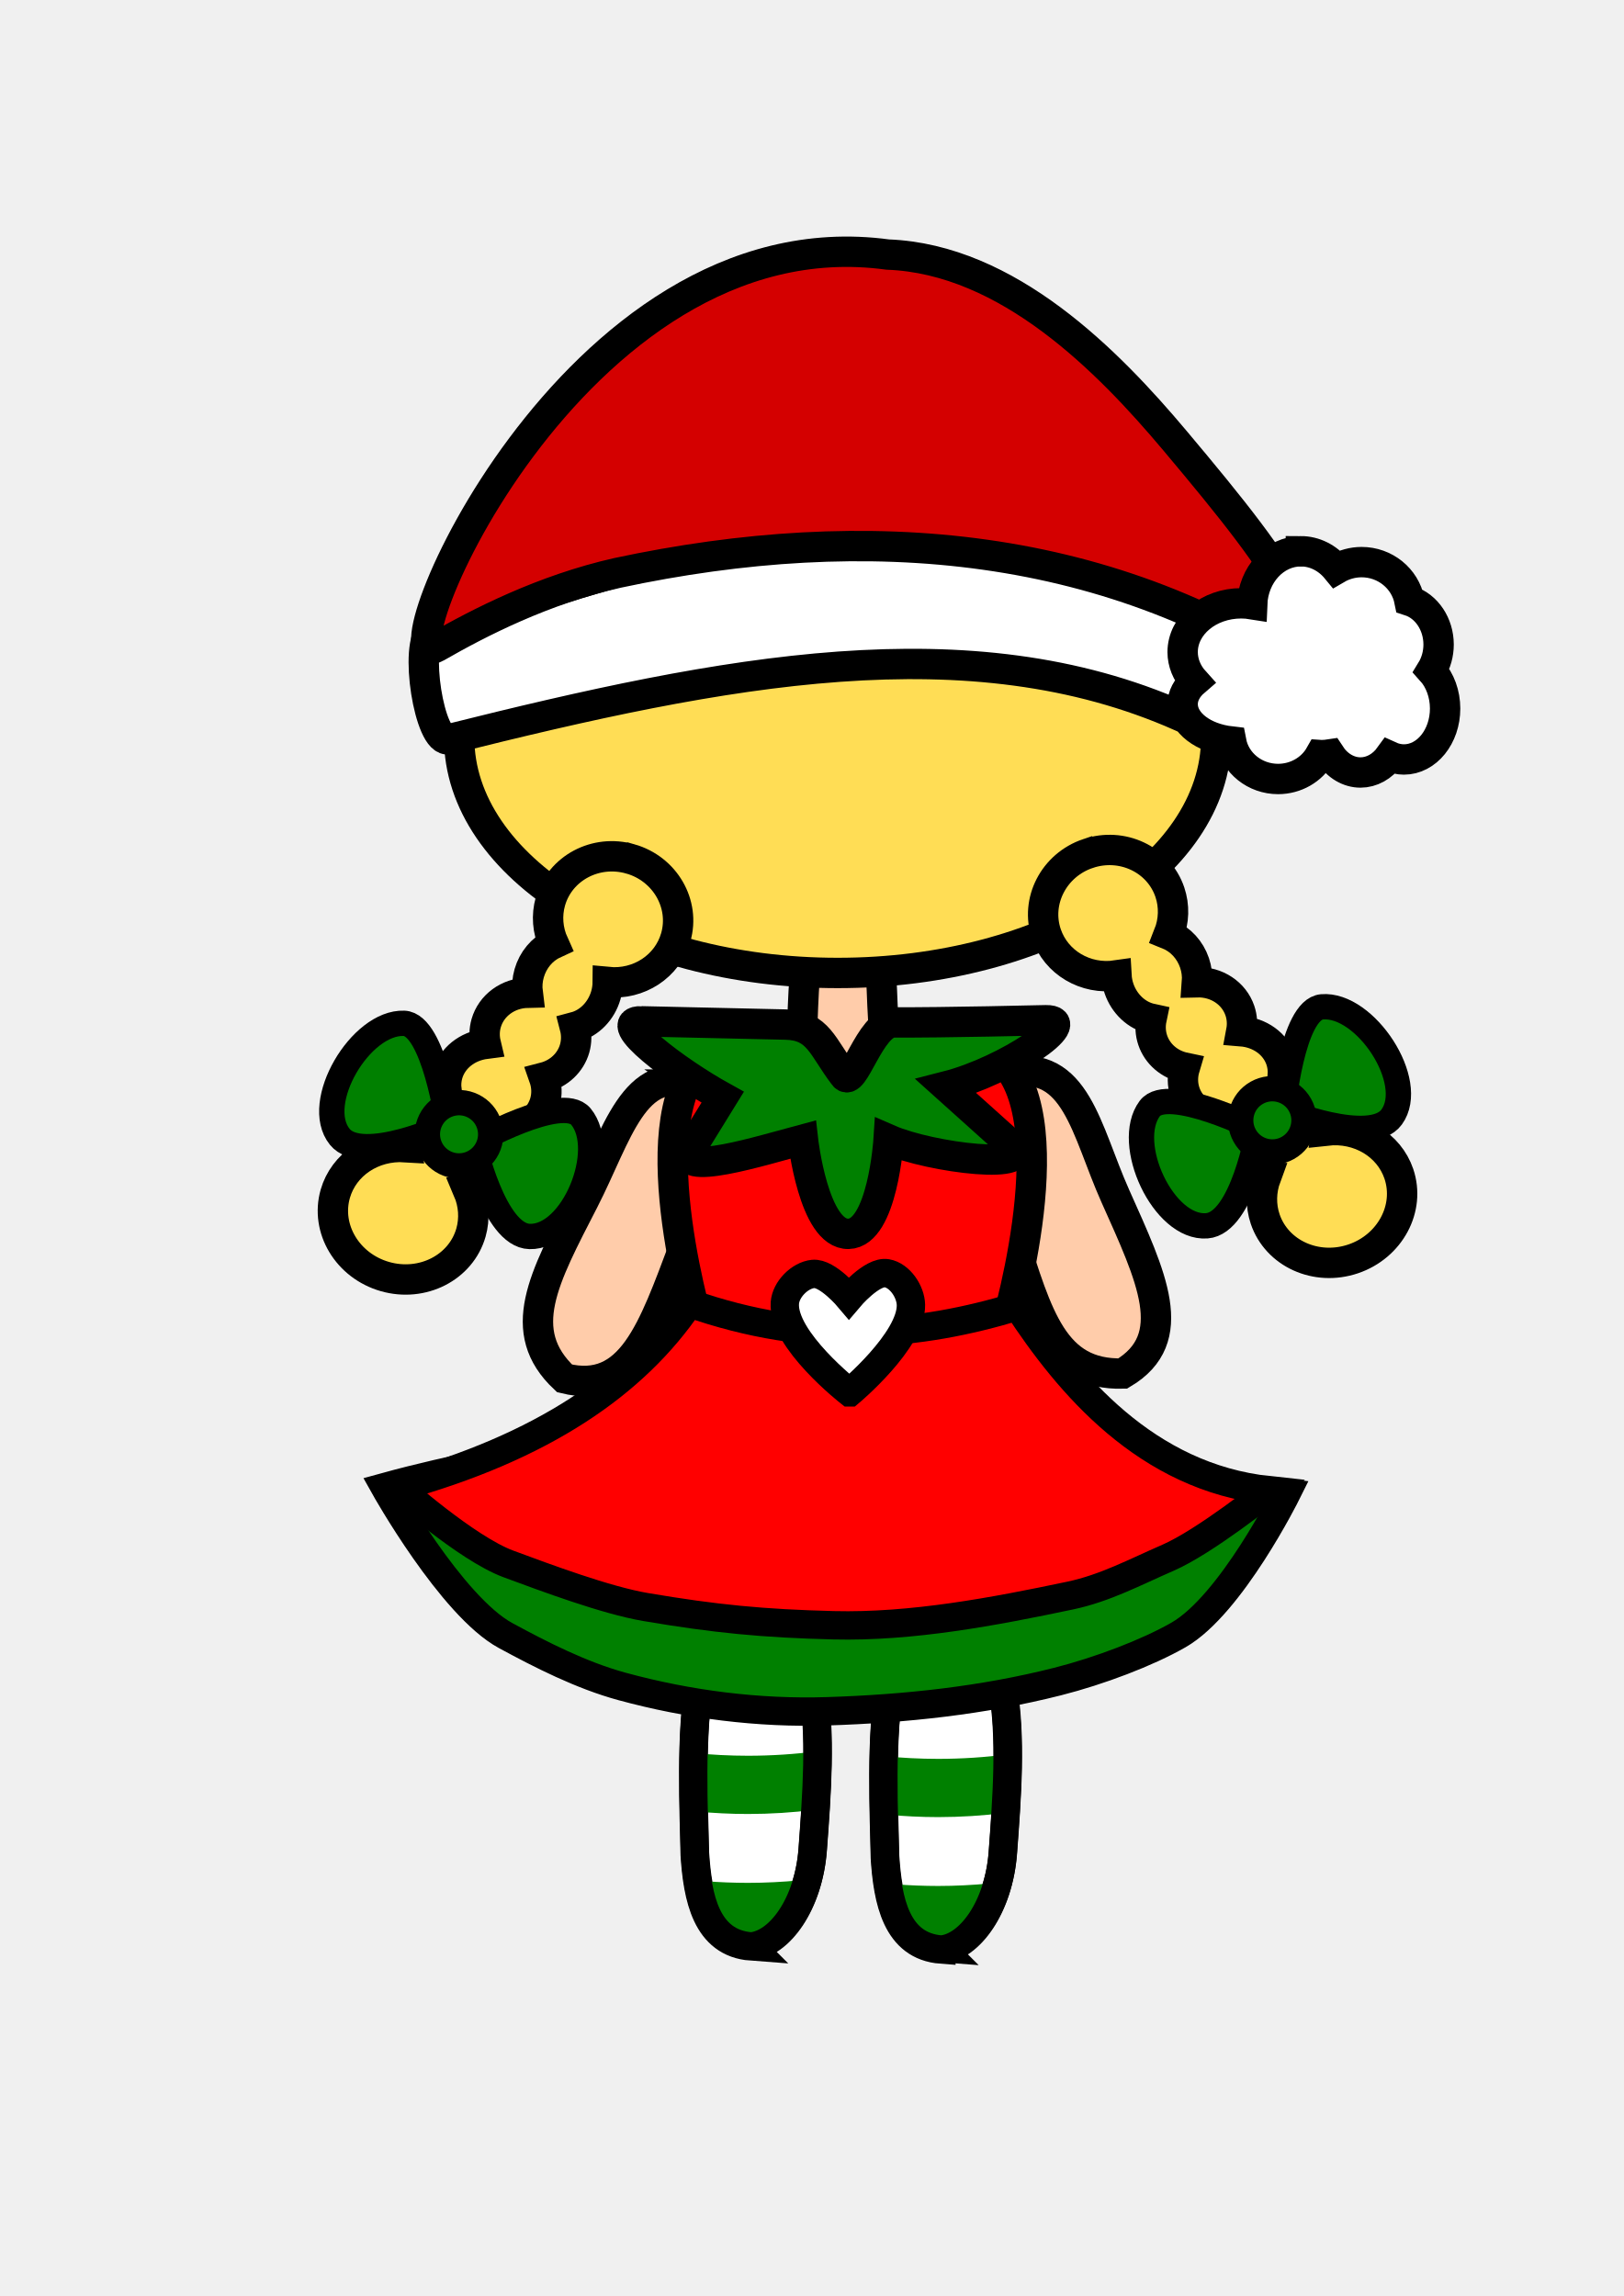
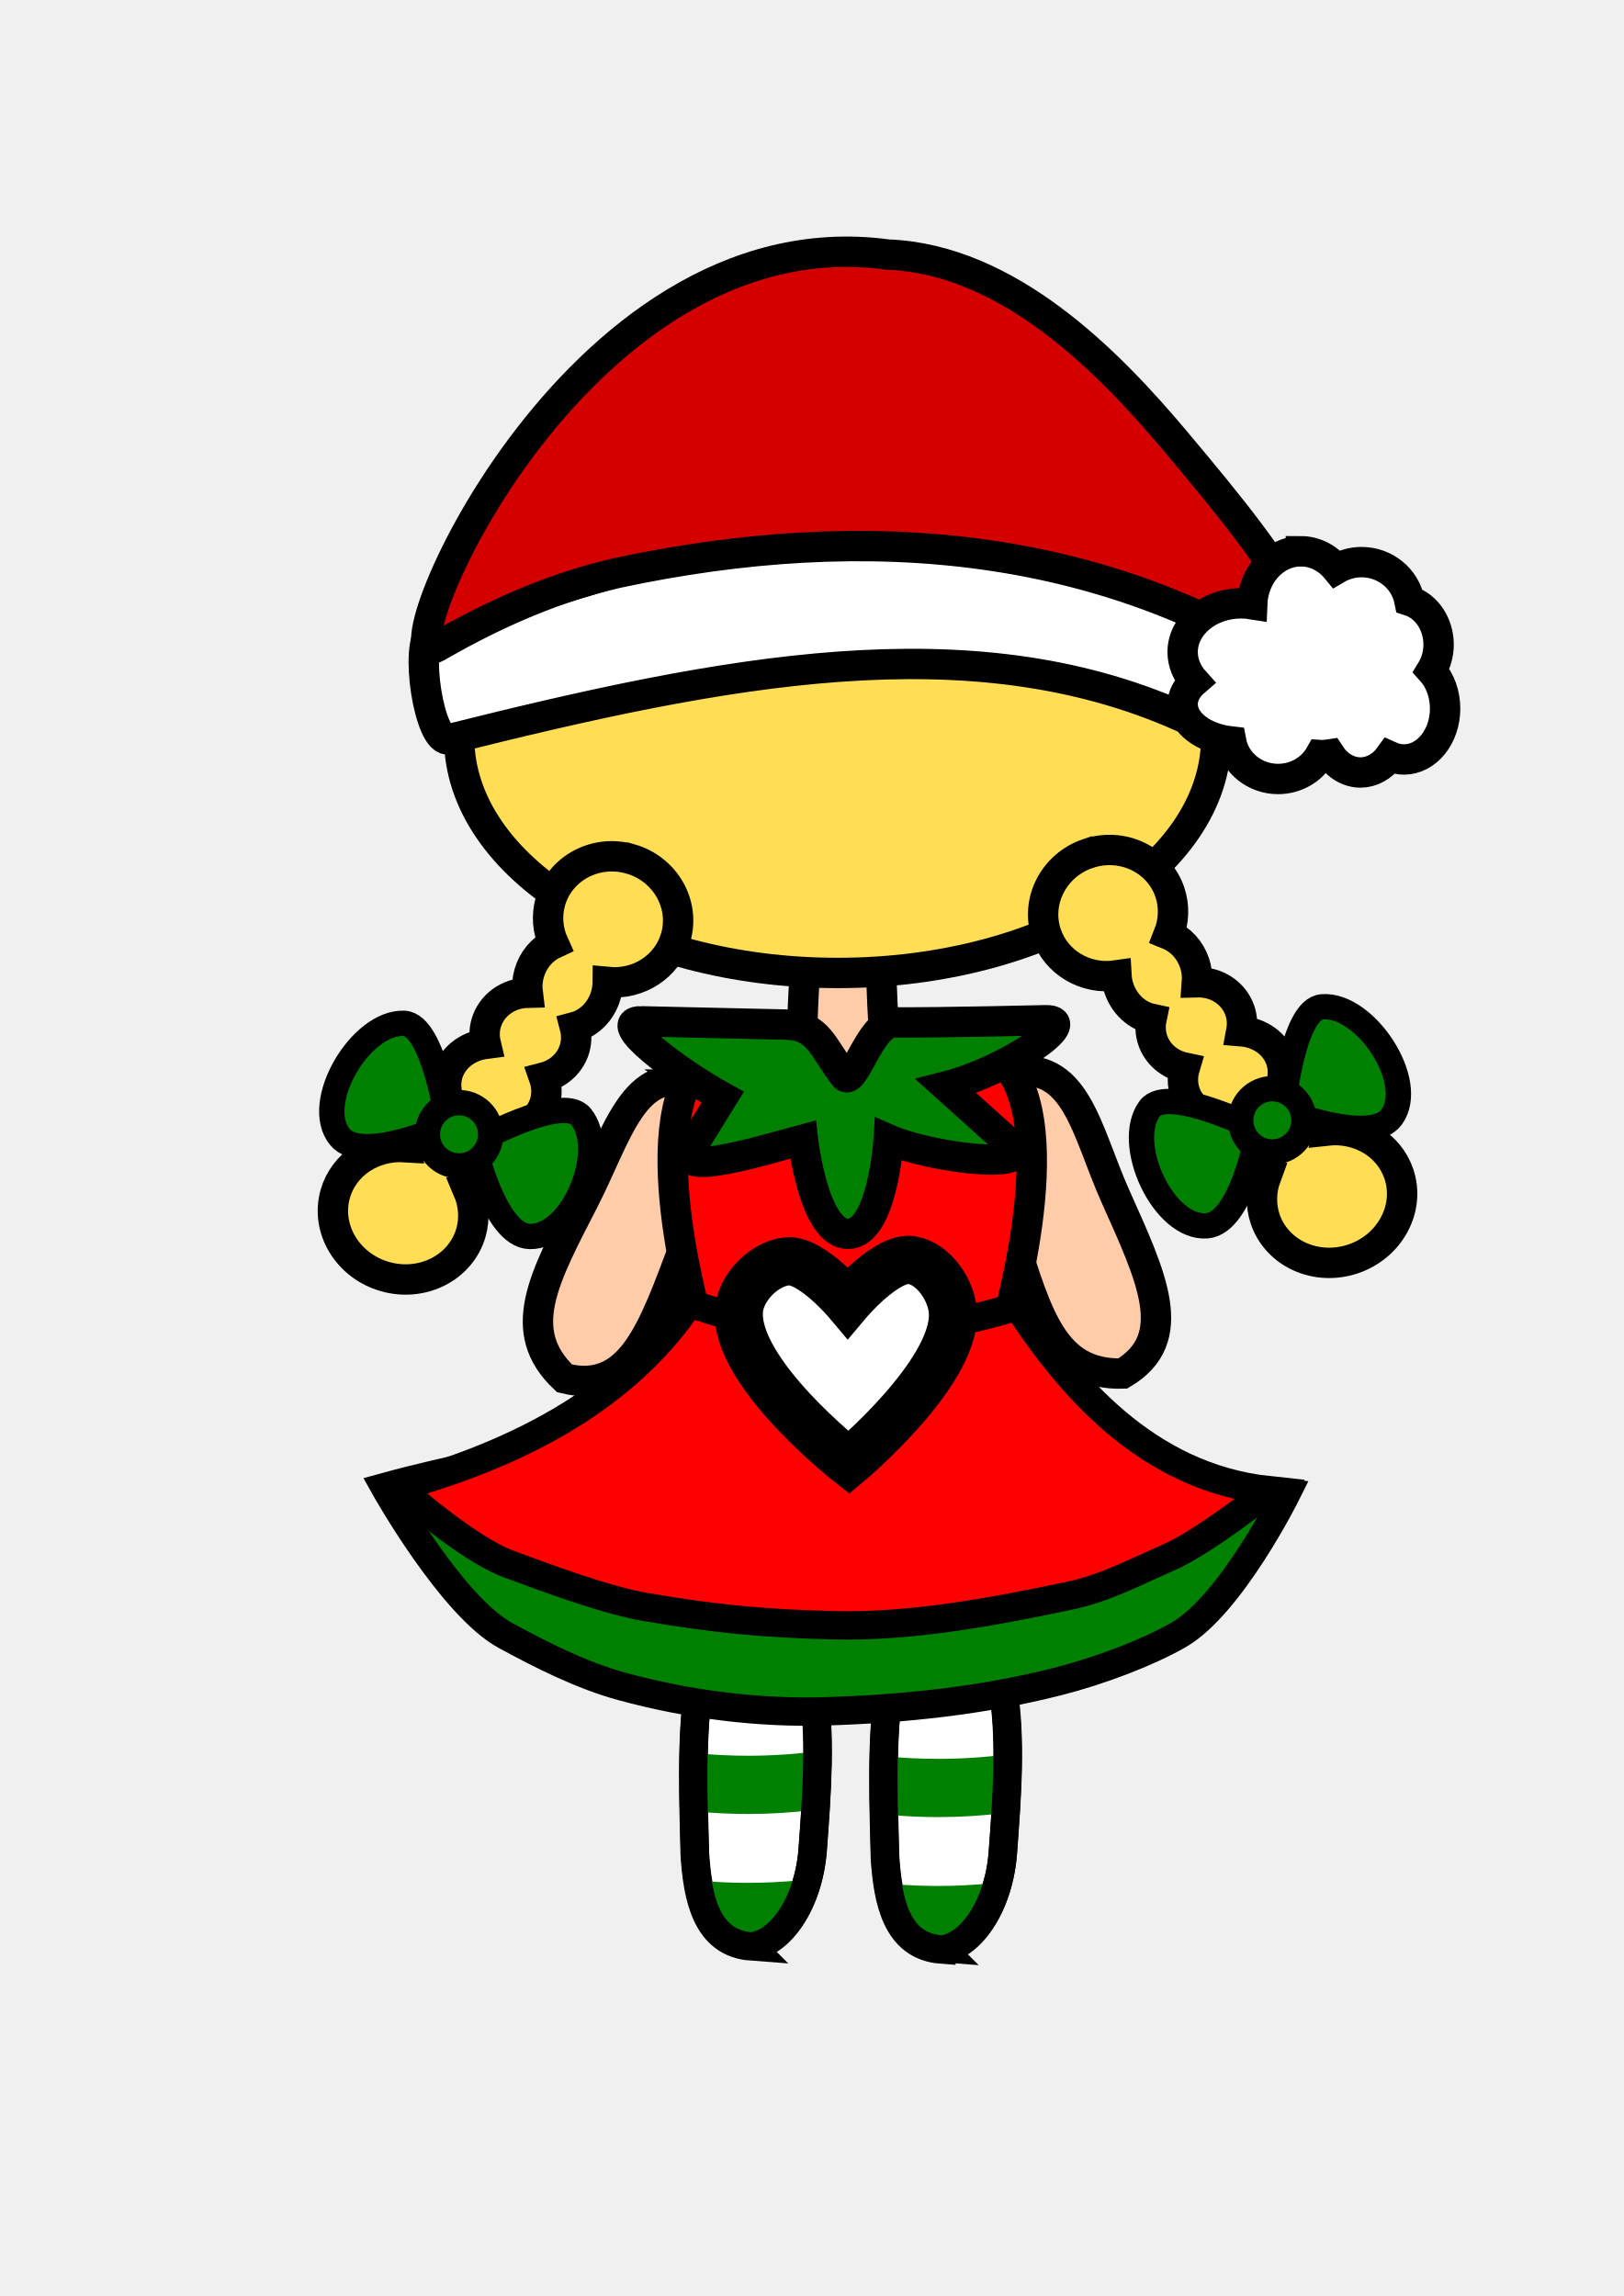
<svg xmlns="http://www.w3.org/2000/svg" width="210mm" height="297mm" viewBox="0 0 744.094 1052.362" id="svg4319" version="1.1">
  <defs id="defs4321">
    </defs>
  <g id="layer1">
    <path style="fill:#ffccaa;fill-rule:evenodd;stroke:#000000;stroke-width:13.917;stroke-linecap:butt;stroke-linejoin:miter;stroke-miterlimit:4;stroke-dasharray:none;stroke-opacity:1" d="m 318.685,497.117 c 26.215,17.096 6.448,43.51 -5.156,74.355 -14.292,37.99 -24.302,67.876 -54.821,60.294 -23.07,-21.67 -9.514,-45.886 8.811,-81.583 15.272,-29.752 22.995,-63.41 51.167,-53.066 z" id="path4972" />
    <path id="path5955" d="m 462.472,491.64 c 30.661,-6.276 35.178,26.404 48.615,56.496 16.55,37.062 30.446,65.351 3.414,81.419 -31.64,0.813 -39.029,-25.938 -51.099,-64.205 -10.06,-31.894 -28.235,-61.257 -0.93,-73.71 z" style="fill:#ffccaa;fill-rule:evenodd;stroke:#000000;stroke-width:13.917;stroke-linecap:butt;stroke-linejoin:miter;stroke-miterlimit:4;stroke-dasharray:none;stroke-opacity:1" />
    <a id="a4237" transform="translate(745.7143,421.4286)">
      <g id="g4239" transform="translate(-97.14285,-368.5714)">
        <path style="fill:#ffccaa;fill-rule:evenodd;stroke:#000000;stroke-width:13.917;stroke-linecap:butt;stroke-linejoin:miter;stroke-miterlimit:4;stroke-dasharray:none;stroke-opacity:1" d="m -261.414,355.845 c 7.497,4.381 15.886,12.763 16.967,45 1.34,39.933 6.904,48.04 -15.665,48.232 -21.089,0.179 -22.155,-7.597 -20.141,-47.672 1.679,-33.4 11.399,-38.829 18.838,-45.56 z" id="path4241" />
        <ellipse style="opacity:1;fill:#ffdd55;fill-opacity:1;fill-rule:nonzero;stroke:#000000;stroke-width:13.917;stroke-linecap:round;stroke-miterlimit:4;stroke-dasharray:none;stroke-opacity:1" id="ellipse4243" cx="-264.684" cy="285.235" rx="173.467" ry="107.858" />
      </g>
    </a>
    <g id="g10325" transform="matrix(2.772475,0.2466342,-0.2466342,2.772475,-80.38723,-826.0868)">
      <path id="path4910" d="m 170.974,424.747 a 10.733,10.354 10.875 0 0 -12.493,8.143 10.733,10.354 10.875 0 0 1.154,6.894 6.566,7.324 10.875 0 0 -3.587,5.194 6.566,7.324 10.875 0 0 0.037,3.213 7.576,7.071 10.875 0 0 -6.361,5.602 7.576,7.071 10.875 0 0 0.234,3.386 8.334,7.324 10.875 0 0 -5.812,5.572 8.334,7.324 10.875 0 0 0.029,2.553 9.091,8.334 10.875 0 0 -6.102,6.308 9.091,8.334 10.875 0 0 0.199,3.686 11.617,10.859 10.875 0 0 -10.804,8.678 11.617,10.859 10.875 0 0 9.36,12.856 11.617,10.859 10.875 0 0 13.457,-8.473 11.617,10.859 10.875 0 0 -1.083,-6.871 9.091,8.334 10.875 0 0 6.728,-6.446 9.091,8.334 10.875 0 0 -0.254,-3.852 8.334,7.324 10.875 0 0 4.838,-5.296 8.334,7.324 10.875 0 0 -0.511,-4.04 7.576,7.071 10.875 0 0 4.602,-5.204 7.576,7.071 10.875 0 0 -0.283,-3.515 6.566,7.324 10.875 0 0 4.622,-5.681 6.566,7.324 10.875 0 0 0.119,-2.181 10.733,10.354 10.875 0 0 10.501,-8.335 10.733,10.354 10.875 0 0 -8.588,-12.193 z" style="opacity:1;fill:#ffdd55;fill-opacity:1;fill-rule:nonzero;stroke:#000000;stroke-width:5;stroke-linecap:round;stroke-miterlimit:4;stroke-dasharray:none;stroke-opacity:1" />
      <g transform="matrix(0.7770674,0.3022177,-0.3022177,0.7770674,145.5383,43.04207)" id="g4901">
        <path style="fill:#008000;fill-rule:evenodd;stroke:#000000;stroke-width:5;stroke-linecap:butt;stroke-linejoin:miter;stroke-miterlimit:4;stroke-dasharray:none;stroke-opacity:1" d="m 185.426,478.647 c 0,0 -11.296,-16.53 -16.706,-14.102 -7.832,3.515 -9.223,22.117 -1.429,25.714 6.422,2.964 18.135,-11.612 18.135,-11.612 z" id="path4888" />
        <path id="path4899" d="m 191.496,479.657 c 0,0 11.296,-16.53 16.706,-14.102 7.832,3.515 9.223,22.117 1.429,25.714 -6.422,2.964 -18.135,-11.612 -18.135,-11.612 z" style="fill:#008000;fill-rule:evenodd;stroke:#000000;stroke-width:5;stroke-linecap:butt;stroke-linejoin:miter;stroke-miterlimit:4;stroke-dasharray:none;stroke-opacity:1" />
        <circle style="opacity:1;fill:#008000;fill-opacity:1;fill-rule:nonzero;stroke:#000000;stroke-width:5;stroke-linecap:round;stroke-miterlimit:4;stroke-dasharray:none;stroke-opacity:1" id="path4886" cx="188.184" cy="479.367" r="6.25" />
      </g>
    </g>
    <g id="g10332" transform="matrix(2.757341,-0.3801574,0.3801574,2.757341,-307.5597,-689.6802)">
      <path id="path4910-6" d="m 233.865,424.252 a 10.354,10.733 79.125 0 1 12.493,8.143 10.354,10.733 79.125 0 1 -1.154,6.894 7.324,6.566 79.125 0 1 3.587,5.194 7.324,6.566 79.125 0 1 -0.037,3.213 7.071,7.576 79.125 0 1 6.361,5.602 7.071,7.576 79.125 0 1 -0.234,3.386 7.324,8.334 79.125 0 1 5.812,5.572 7.324,8.334 79.125 0 1 -0.029,2.553 8.334,9.091 79.125 0 1 6.102,6.308 8.334,9.091 79.125 0 1 -0.199,3.686 10.859,11.617 79.125 0 1 10.804,8.678 10.859,11.617 79.125 0 1 -9.36,12.856 10.859,11.617 79.125 0 1 -13.457,-8.473 10.859,11.617 79.125 0 1 1.083,-6.871 8.334,9.091 79.125 0 1 -6.728,-6.446 8.334,9.091 79.125 0 1 0.254,-3.852 7.324,8.334 79.125 0 1 -4.838,-5.296 7.324,8.334 79.125 0 1 0.511,-4.04 7.071,7.576 79.125 0 1 -4.602,-5.204 7.071,7.576 79.125 0 1 0.283,-3.515 7.324,6.566 79.125 0 1 -4.622,-5.681 7.324,6.566 79.125 0 1 -0.119,-2.181 10.354,10.733 79.125 0 1 -10.501,-8.335 10.354,10.733 79.125 0 1 8.588,-12.193 z" style="opacity:1;fill:#ffdd55;fill-opacity:1;fill-rule:nonzero;stroke:#000000;stroke-width:5;stroke-linecap:round;stroke-miterlimit:4;stroke-dasharray:none;stroke-opacity:1" />
      <g transform="matrix(-0.7770674,0.3022177,0.3022177,0.7770674,259.3007,42.54679)" id="g4901-2">
        <path style="fill:#008000;fill-rule:evenodd;stroke:#000000;stroke-width:5;stroke-linecap:butt;stroke-linejoin:miter;stroke-miterlimit:4;stroke-dasharray:none;stroke-opacity:1" d="m 185.426,478.647 c 0,0 -11.296,-16.53 -16.706,-14.102 -7.832,3.515 -9.223,22.117 -1.429,25.714 6.422,2.964 18.135,-11.612 18.135,-11.612 z" id="path4888-7" />
        <path id="path4899-1" d="m 191.496,479.657 c 0,0 11.296,-16.53 16.706,-14.102 7.832,3.515 9.223,22.117 1.429,25.714 -6.422,2.964 -18.135,-11.612 -18.135,-11.612 z" style="fill:#008000;fill-rule:evenodd;stroke:#000000;stroke-width:5;stroke-linecap:butt;stroke-linejoin:miter;stroke-miterlimit:4;stroke-dasharray:none;stroke-opacity:1" />
        <circle style="opacity:1;fill:#008000;fill-opacity:1;fill-rule:nonzero;stroke:#000000;stroke-width:5;stroke-linecap:round;stroke-miterlimit:4;stroke-dasharray:none;stroke-opacity:1" id="path4886-1" cx="188.184" cy="479.367" r="6.25" />
      </g>
    </g>
    <path style="fill:#ff0000;fill-rule:evenodd;stroke:#000000;stroke-width:13.917;stroke-linecap:butt;stroke-linejoin:miter;stroke-miterlimit:4;stroke-dasharray:none;stroke-opacity:1" d="m 321.548,612.367 c 0,0 -29.863,-96.834 0,-126.696 11.266,-11.266 47.799,0 47.799,0 0,0 7.467,28 18.15,28.487 11.023,0.502 16.983,-27.747 16.983,-27.747 0,0 41.959,-13.401 54.968,-0.497 30.218,29.975 -0.127,127.689 -0.127,127.689 z" id="path10308" />
    <path style="fill:#008000;fill-rule:evenodd;stroke:#000000;stroke-width:13.917;stroke-linecap:butt;stroke-linejoin:miter;stroke-miterlimit:4;stroke-dasharray:none;stroke-opacity:1" d="m 293.905,468.115 66.106,1.491 c 15.099,0.341 16.845,10.279 26.67,23.19 4.293,6.853 11.902,-24.262 23.034,-24.184 22.002,0.154 69.586,-0.994 69.586,-0.994 16.24,-0.232 -17.664,23.172 -45.728,30.319 l 29.325,26.343 c 14.104,12.669 -36.406,6.443 -55.668,-1.988 0,0 -2.731,42.869 -18.39,43.242 -16.001,0.381 -20.876,-43.242 -20.876,-43.242 -17.74,4.698 -59.874,18.041 -51.195,3.976 l 14.414,-23.361 c -20.998,-11.598 -52.426,-35.134 -37.278,-34.793 z" id="path10339" />
    <g id="g4379" transform="translate(766.4286,-576.4286)">
      <path id="path4381" d="m -422.033,1467.95 c -20.744,-1.534 -24.648,-22.654 -25.904,-42.008 -0.348,-18.354 -2.323,-56.715 2.541,-80.646 5.39,-21.926 13.443,-25.293 24.719,-26.33 18.983,1.257 23.504,10.794 26.6,28.448 4.162,23.734 2.007,51.182 0.145,76.415 -1.826,24.737 -15.11,42.912 -28.102,44.12 z" style="fill:#ffffff;fill-opacity:1;fill-rule:evenodd;stroke:#000000;stroke-width:13;stroke-linecap:butt;stroke-linejoin:miter;stroke-miterlimit:4;stroke-dasharray:none;stroke-opacity:1" />
      <g id="g4383" transform="translate(-158.594,-2.020305)">
        <path style="fill:#008000;fill-rule:evenodd;stroke:none;stroke-width:13;stroke-linecap:butt;stroke-linejoin:miter;stroke-miterlimit:4;stroke-dasharray:none;stroke-opacity:1" d="m -249.712,1324.466 c -5.036,0.308 -10.162,0.469 -15.322,0.473 -2.856,0 -5.697,-0.072 -8.525,-0.172 -5.522,3.194 -9.889,9.65 -13.23,23.244 -0.172,0.845 -0.331,1.712 -0.486,2.592 7.235,0.654 14.704,1.017 22.242,1.024 10.119,-0.01 20.111,-0.62 29.512,-1.775 -2.263,-12.777 -5.325,-21.261 -14.189,-25.385 z m 16.361,56.662 c -10.026,1.339 -20.778,2.053 -31.684,2.061 -8.382,-0.01 -16.694,-0.434 -24.674,-1.236 0.32,7.789 0.738,16.792 1.15,26.379 0.006,0.138 0.013,0.278 0.019,0.416 7.624,0.73 15.528,1.128 23.504,1.135 10.396,-0.01 20.635,-0.677 30.26,-1.895 0.778,-9.79 1.116,-19.159 1.424,-26.859 z m -8.082,59.164 c -7.642,0.733 -15.575,1.149 -23.604,1.154 -6.56,-0.01 -13.081,-0.261 -19.434,-0.756 0.006,0.019 0.01,0.039 0.016,0.059 0.501,1.74 1.029,3.429 1.588,5.051 1.127,3.271 2.377,6.282 3.762,8.98 0.006,0.01 0.012,0.018 0.018,0.029 0.014,0.028 0.029,0.049 0.043,0.076 0.633,1.226 1.294,2.375 1.984,3.463 0.13,0.205 0.265,0.398 0.396,0.598 0.624,0.943 1.276,1.829 1.947,2.652 0.183,0.224 0.362,0.455 0.549,0.67 0.306,0.353 0.608,0.704 0.924,1.031 0.011,0.011 0.023,0.022 0.033,0.033 0.476,0.491 0.968,0.944 1.467,1.375 0.317,0.274 0.64,0.534 0.967,0.783 0.417,0.318 0.847,0.611 1.279,0.887 0.437,0.279 0.882,0.531 1.336,0.766 0.419,0.216 0.844,0.416 1.277,0.594 0.324,0.133 0.646,0.274 0.979,0.385 0.003,0 0.009,0.012 0.012,0.012 l 0.006,0 c 0.285,0 0.568,0.01 0.854,0.01 l 0,-0.01 c 1.646,0 3.276,-0.06 4.914,-0.092 0.961,-0.318 1.888,-0.754 2.789,-1.277 0.208,-0.121 0.414,-0.255 0.619,-0.387 0.683,-0.439 1.351,-0.932 2,-1.484 0.197,-0.168 0.394,-0.332 0.588,-0.51 0.83,-0.761 1.634,-1.607 2.408,-2.545 2.489,-3.014 4.692,-6.912 6.648,-11.471 0.029,-0.066 0.06,-0.134 0.088,-0.201 0.618,-1.452 1.208,-2.972 1.777,-4.551 0.03,-0.084 0.062,-0.166 0.092,-0.25 0.584,-1.633 1.143,-3.323 1.678,-5.074 z" id="path4385" />
        <path id="path4387" d="m -263.566,1470.602 c -20.744,-1.534 -24.648,-22.654 -25.904,-42.008 -0.348,-18.354 -2.323,-56.715 2.541,-80.646 5.39,-21.926 13.443,-25.293 24.719,-26.33 18.983,1.257 23.504,10.794 26.6,28.448 4.162,23.734 2.007,51.182 0.145,76.415 -1.826,24.737 -15.11,42.912 -28.102,44.12 z" style="fill:none;fill-opacity:1;fill-rule:evenodd;stroke:#000000;stroke-width:13;stroke-linecap:butt;stroke-linejoin:miter;stroke-miterlimit:4;stroke-dasharray:none;stroke-opacity:1" />
      </g>
    </g>
    <g transform="translate(853.5714,-575)" id="g4389">
      <path style="fill:#ffffff;fill-opacity:1;fill-rule:evenodd;stroke:#000000;stroke-width:13;stroke-linecap:butt;stroke-linejoin:miter;stroke-miterlimit:4;stroke-dasharray:none;stroke-opacity:1" d="m -422.033,1467.95 c -20.744,-1.534 -24.648,-22.654 -25.904,-42.008 -0.348,-18.354 -2.323,-56.715 2.541,-80.646 5.39,-21.926 13.443,-25.293 24.719,-26.33 18.983,1.257 23.504,10.794 26.6,28.448 4.162,23.734 2.007,51.182 0.145,76.415 -1.826,24.737 -15.11,42.912 -28.102,44.12 z" id="path4391" />
      <g transform="translate(-158.594,-2.020305)" id="g4393">
        <path id="path4395" d="m -249.712,1324.466 c -5.036,0.308 -10.162,0.469 -15.322,0.473 -2.856,0 -5.697,-0.072 -8.525,-0.172 -5.522,3.194 -9.889,9.65 -13.23,23.244 -0.172,0.845 -0.331,1.712 -0.486,2.592 7.235,0.654 14.704,1.017 22.242,1.024 10.119,-0.01 20.111,-0.62 29.512,-1.775 -2.263,-12.777 -5.325,-21.261 -14.189,-25.385 z m 16.361,56.662 c -10.026,1.339 -20.778,2.053 -31.684,2.061 -8.382,-0.01 -16.694,-0.434 -24.674,-1.236 0.32,7.789 0.738,16.792 1.15,26.379 0.006,0.138 0.013,0.278 0.019,0.416 7.624,0.73 15.528,1.128 23.504,1.135 10.396,-0.01 20.635,-0.677 30.26,-1.895 0.778,-9.79 1.116,-19.159 1.424,-26.859 z m -8.082,59.164 c -7.642,0.733 -15.575,1.149 -23.604,1.154 -6.56,-0.01 -13.081,-0.261 -19.434,-0.756 0.006,0.019 0.01,0.039 0.016,0.059 0.501,1.74 1.029,3.429 1.588,5.051 1.127,3.271 2.377,6.282 3.762,8.98 0.006,0.01 0.012,0.018 0.018,0.029 0.014,0.028 0.029,0.049 0.043,0.076 0.633,1.226 1.294,2.375 1.984,3.463 0.13,0.205 0.265,0.398 0.396,0.598 0.624,0.943 1.276,1.829 1.947,2.652 0.183,0.224 0.362,0.455 0.549,0.67 0.306,0.353 0.608,0.704 0.924,1.031 0.011,0.011 0.023,0.022 0.033,0.033 0.476,0.491 0.968,0.944 1.467,1.375 0.317,0.274 0.64,0.534 0.967,0.783 0.417,0.318 0.847,0.611 1.279,0.887 0.437,0.279 0.882,0.531 1.336,0.766 0.419,0.216 0.844,0.416 1.277,0.594 0.324,0.133 0.646,0.274 0.979,0.385 0.003,0 0.009,0.012 0.012,0.012 l 0.006,0 c 0.285,0 0.568,0.01 0.854,0.01 l 0,-0.01 c 1.646,0 3.276,-0.06 4.914,-0.092 0.961,-0.318 1.888,-0.754 2.789,-1.277 0.208,-0.121 0.414,-0.255 0.619,-0.387 0.683,-0.439 1.351,-0.932 2,-1.484 0.197,-0.168 0.394,-0.332 0.588,-0.51 0.83,-0.761 1.634,-1.607 2.408,-2.545 2.489,-3.014 4.692,-6.912 6.648,-11.471 0.029,-0.066 0.06,-0.134 0.088,-0.201 0.618,-1.452 1.208,-2.972 1.777,-4.551 0.03,-0.084 0.062,-0.166 0.092,-0.25 0.584,-1.633 1.143,-3.323 1.678,-5.074 z" style="fill:#008000;fill-rule:evenodd;stroke:none;stroke-width:13;stroke-linecap:butt;stroke-linejoin:miter;stroke-miterlimit:4;stroke-dasharray:none;stroke-opacity:1" />
        <path style="fill:none;fill-opacity:1;fill-rule:evenodd;stroke:#000000;stroke-width:13;stroke-linecap:butt;stroke-linejoin:miter;stroke-miterlimit:4;stroke-dasharray:none;stroke-opacity:1" d="m -263.566,1470.602 c -20.744,-1.534 -24.648,-22.654 -25.904,-42.008 -0.348,-18.354 -2.323,-56.715 2.541,-80.646 5.39,-21.926 13.443,-25.293 24.719,-26.33 18.983,1.257 23.504,10.794 26.6,28.448 4.162,23.734 2.007,51.182 0.145,76.415 -1.826,24.737 -15.11,42.912 -28.102,44.12 z" id="path4397" />
      </g>
    </g>
    <g id="g10304" transform="matrix(2.783424,0,0,2.783424,-1250.185,-883.841)" style="stroke-width:4.671;stroke-miterlimit:4;stroke-dasharray:none">
      <path id="path10287-2" d="m 561.482,543.213 c 20.328,7.109 37.736,5.459 54.043,0.505 8.343,12.731 25.198,17.559 45.457,19.698 0,0 -9.125,18.38 -17.805,23.351 -5.103,2.923 -13.005,5.924 -19.894,7.67 -12.342,3.128 -25.042,4.481 -37.881,4.894 -11.356,0.365 -22.878,-1.101 -33.84,-4.089 -6.722,-1.833 -13.35,-5.227 -19.154,-8.371 -8.947,-4.848 -19.919,-24.464 -19.919,-24.464 23.786,-6.56 40.013,-5.903 48.992,-19.193 z" style="fill:#008000;fill-rule:evenodd;stroke:#000000;stroke-width:4.671;stroke-linecap:butt;stroke-linejoin:miter;stroke-miterlimit:4;stroke-dasharray:none;stroke-opacity:1" />
      <path id="path10287" d="m 562.655,532.134 c 20.328,7.109 37.736,5.459 54.043,0.505 8.343,12.731 21.157,28.165 41.416,30.305 0,0 -10.542,8.453 -16.668,11.112 -5.394,2.342 -10.33,5.005 -16.084,6.218 -12.569,2.65 -26.128,5.214 -38.969,4.894 -11.594,-0.289 -19.503,-1.058 -30.937,-3 -6.507,-1.106 -16.412,-4.809 -22.601,-7.101 -6.92,-2.562 -18.183,-12.627 -18.183,-12.627 23.786,-6.56 39.003,-17.015 47.982,-30.305 z" style="fill:#ff0000;fill-rule:evenodd;stroke:#000000;stroke-width:4.671;stroke-linecap:butt;stroke-linejoin:miter;stroke-miterlimit:4;stroke-dasharray:none;stroke-opacity:1" />
    </g>
    <path id="path5389" d="m -398.661,533.744 c 30.928,4.788 23.788,36.998 25.911,69.885 2.615,40.505 5.795,71.862 -25.139,77.516 -29.945,-10.251 -27.56,-37.901 -25.556,-77.976 1.67,-33.401 -5.148,-67.255 24.785,-69.424 z" style="fill:#ffccaa;fill-rule:evenodd;stroke:#000000;stroke-width:13;stroke-linecap:butt;stroke-linejoin:miter;stroke-miterlimit:4;stroke-dasharray:none;stroke-opacity:1" />
    <a id="a4232">
      <g transform="translate(-97.14285,-368.5714)" id="g5450">
        <path id="path5444" d="m -261.414,355.845 c 7.497,4.381 15.886,12.763 16.967,45 1.34,39.933 6.904,48.04 -15.665,48.232 -21.089,0.179 -22.155,-7.597 -20.141,-47.672 1.679,-33.4 11.399,-38.829 18.838,-45.56 z" style="fill:#ffccaa;fill-rule:evenodd;stroke:#000000;stroke-width:13.917;stroke-linecap:butt;stroke-linejoin:miter;stroke-miterlimit:4;stroke-dasharray:none;stroke-opacity:1" />
        <ellipse ry="107.858" rx="173.467" cy="285.235" cx="-264.684" id="ellipse5446" style="opacity:1;fill:#ffdd55;fill-opacity:1;fill-rule:nonzero;stroke:#000000;stroke-width:13.917;stroke-linecap:round;stroke-miterlimit:4;stroke-dasharray:none;stroke-opacity:1" />
      </g>
    </a>
    <path id="path5460" d="m -468.402,858.285 c 0,0 -29.863,-96.834 0,-126.696 11.266,-11.266 47.799,0 47.799,0 0,0 7.467,28 18.15,28.487 11.023,0.502 16.983,-27.747 16.983,-27.747 0,0 41.959,-13.401 54.968,-0.497 30.218,29.975 -0.127,127.689 -0.127,127.689 z" style="fill:#ff0000;fill-rule:evenodd;stroke:#000000;stroke-width:13.917;stroke-linecap:butt;stroke-linejoin:miter;stroke-miterlimit:4;stroke-dasharray:none;stroke-opacity:1" />
    <path id="path5462" d="m -476.306,411.139 66.106,1.491 c 15.099,0.341 16.845,10.279 26.67,23.19 4.293,6.853 11.902,-24.262 23.034,-24.184 22.002,0.154 69.586,-0.994 69.586,-0.994 16.24,-0.232 -17.664,23.172 -45.728,30.319 l 29.325,26.343 c 14.104,12.669 -36.406,6.443 -55.668,-1.988 0,0 -2.731,42.869 -18.39,43.242 -16.001,0.381 -20.876,-43.242 -20.876,-43.242 -17.74,4.698 -59.874,18.041 -51.195,3.976 l 14.414,-23.361 c -20.998,-11.598 -52.426,-35.134 -37.278,-34.793 z" style="fill:#008000;fill-rule:evenodd;stroke:#000000;stroke-width:13.917;stroke-linecap:butt;stroke-linejoin:miter;stroke-miterlimit:4;stroke-dasharray:none;stroke-opacity:1" />
    <g transform="matrix(2.783424,0,0,2.783424,-2047.28,-451.1695)" id="g5464">
      <path style="fill:#008000;fill-rule:evenodd;stroke:#000000;stroke-width:5;stroke-linecap:butt;stroke-linejoin:miter;stroke-miterlimit:4;stroke-dasharray:none;stroke-opacity:1" d="m 561.482,543.213 c 20.328,7.109 37.736,5.459 54.043,0.505 8.343,12.731 25.198,17.559 45.457,19.698 0,0 -9.125,18.38 -17.805,23.351 -5.103,2.923 -13.005,5.924 -19.894,7.67 -12.342,3.128 -25.042,4.481 -37.881,4.894 -11.356,0.365 -22.878,-1.101 -33.84,-4.089 -6.722,-1.833 -13.35,-5.227 -19.154,-8.371 -8.947,-4.848 -19.919,-24.464 -19.919,-24.464 23.786,-6.56 40.013,-5.903 48.992,-19.193 z" id="path5466" />
      <path style="fill:#ff0000;fill-rule:evenodd;stroke:#000000;stroke-width:5;stroke-linecap:butt;stroke-linejoin:miter;stroke-miterlimit:4;stroke-dasharray:none;stroke-opacity:1" d="m 562.655,532.134 c 20.328,7.109 37.736,5.459 54.043,0.505 8.343,12.731 21.157,28.165 41.416,30.305 0,0 -10.542,8.453 -16.668,11.112 -5.394,2.342 -10.33,5.005 -16.084,6.218 -12.569,2.65 -26.128,5.214 -38.969,4.894 -11.594,-0.289 -19.503,-1.058 -30.937,-3 -6.507,-1.106 -16.412,-4.809 -22.601,-7.101 -6.92,-2.562 -18.183,-12.627 -18.183,-12.627 23.786,-6.56 39.003,-17.015 47.982,-30.305 z" id="path5468" />
    </g>
    <g transform="matrix(2.410516,1.391712,-1.391712,2.410516,-335.9761,-1193.6)" id="g5470">
      <path style="opacity:1;fill:#ffdd55;fill-opacity:1;fill-rule:nonzero;stroke:#000000;stroke-width:5;stroke-linecap:round;stroke-miterlimit:4;stroke-dasharray:none;stroke-opacity:1" d="m 233.865,424.252 a 10.354,10.733 79.125 0 1 12.493,8.143 10.354,10.733 79.125 0 1 -1.154,6.894 7.324,6.566 79.125 0 1 3.587,5.194 7.324,6.566 79.125 0 1 -0.037,3.213 7.071,7.576 79.125 0 1 6.361,5.602 7.071,7.576 79.125 0 1 -0.234,3.386 7.324,8.334 79.125 0 1 5.812,5.572 7.324,8.334 79.125 0 1 -0.029,2.553 8.334,9.091 79.125 0 1 6.102,6.308 8.334,9.091 79.125 0 1 -0.199,3.686 10.859,11.617 79.125 0 1 10.804,8.678 10.859,11.617 79.125 0 1 -9.36,12.856 10.859,11.617 79.125 0 1 -13.457,-8.473 10.859,11.617 79.125 0 1 1.083,-6.871 8.334,9.091 79.125 0 1 -6.728,-6.446 8.334,9.091 79.125 0 1 0.254,-3.852 7.324,8.334 79.125 0 1 -4.838,-5.296 7.324,8.334 79.125 0 1 0.511,-4.04 7.071,7.576 79.125 0 1 -4.602,-5.204 7.071,7.576 79.125 0 1 0.283,-3.515 7.324,6.566 79.125 0 1 -4.622,-5.681 7.324,6.566 79.125 0 1 -0.119,-2.181 10.354,10.733 79.125 0 1 -10.501,-8.335 10.354,10.733 79.125 0 1 8.588,-12.193 z" id="path5472" />
      <g id="g5474" transform="matrix(-0.7770674,0.3022177,0.3022177,0.7770674,259.3007,42.54679)">
        <path id="path5476" d="m 185.426,478.647 c 0,0 -11.296,-16.53 -16.706,-14.102 -7.832,3.515 -9.223,22.117 -1.429,25.714 6.422,2.964 18.135,-11.612 18.135,-11.612 z" style="fill:#008000;fill-rule:evenodd;stroke:#000000;stroke-width:5;stroke-linecap:butt;stroke-linejoin:miter;stroke-miterlimit:4;stroke-dasharray:none;stroke-opacity:1" />
        <path style="fill:#008000;fill-rule:evenodd;stroke:#000000;stroke-width:5;stroke-linecap:butt;stroke-linejoin:miter;stroke-miterlimit:4;stroke-dasharray:none;stroke-opacity:1" d="m 191.496,479.657 c 0,0 11.296,-16.53 16.706,-14.102 7.832,3.515 9.223,22.117 1.429,25.714 -6.422,2.964 -18.135,-11.612 -18.135,-11.612 z" id="path5478" />
        <circle r="6.25" cy="479.367" cx="188.184" id="circle5480" style="opacity:1;fill:#008000;fill-opacity:1;fill-rule:nonzero;stroke:#000000;stroke-width:5;stroke-linecap:round;stroke-miterlimit:4;stroke-dasharray:none;stroke-opacity:1" />
      </g>
    </g>
    <g id="g4405">
      <path style="fill:#ffffff;fill-rule:evenodd;stroke:#000000;stroke-width:13.917;stroke-linecap:butt;stroke-linejoin:miter;stroke-miterlimit:4;stroke-dasharray:none;stroke-opacity:1" d="m -543.805,-247.088 c 126.714,-31.725 238.532,-53.378 335.293,-10.544 22.42,-0.605 33.124,-29.589 26.711,-33.74 -128.219,-97.568 -282.615,-32.703 -369.736,-5.623 -8.569,5.919 -1.185,52.28 7.732,49.907 z" id="path5514" />
      <path style="fill:#d40000;fill-rule:evenodd;stroke:#000000;stroke-width:13.917;stroke-linecap:butt;stroke-linejoin:miter;stroke-miterlimit:4;stroke-dasharray:none;stroke-opacity:1" d="m -549.495,-289.286 c -26.46,15.215 61.306,-199.711 206.769,-179.928 55.208,2.071 101.153,49.027 131.542,85.175 26.784,31.861 44.63,54.155 55.868,75.681 9.869,18.902 13.975,33.069 12.137,37.546 -95.964,-67.849 -209.377,-76.849 -323.407,-52.485 -33.9,7.646 -63.341,22.759 -82.909,34.011 z" id="path5518" />
      <path style="opacity:1;fill:#ffffff;fill-opacity:1;fill-rule:nonzero;stroke:#000000;stroke-width:13.917;stroke-linecap:round;stroke-miterlimit:4;stroke-dasharray:none;stroke-opacity:1" d="m -153.386,-333.22 a 22.367,25.349 0 0 0 -22.316,24.268 26.84,22.367 0 0 0 -5.023,-0.408 26.84,22.367 0 0 0 -26.839,22.365 26.84,22.367 0 0 0 5.404,13.422 26.84,17.396 0 0 0 -5.404,10.438 26.84,17.396 0 0 0 22.229,17.119 21.87,20.876 0 0 0 21.512,17.174 21.87,20.876 0 0 0 19.239,-10.965 29.822,32.805 0 0 0 0.641,0.033 29.822,32.805 0 0 0 3.876,-0.321 17.893,21.87 0 0 0 14.015,8.274 17.893,21.87 0 0 0 13.406,-7.415 18.888,23.361 0 0 0 6.48,1.452 18.888,23.361 0 0 0 18.886,-23.366 18.888,23.361 0 0 0 -6.301,-17.38 18.39,20.876 0 0 0 3.316,-11.944 18.39,20.876 0 0 0 -13.346,-20.055 22.367,21.87 0 0 0 -21.941,-17.717 22.367,21.87 0 0 0 -11.476,3.12 22.367,25.349 0 0 0 -16.358,-8.095 z" id="path5520" />
    </g>
-     <path style="fill:#ffffff;fill-opacity:1;fill-rule:evenodd;stroke:#000000;stroke-width:13;stroke-linecap:butt;stroke-linejoin:miter;stroke-miterlimit:4;stroke-dasharray:none;stroke-opacity:1" d="m 389.353,638.203 c 0,0 -30.919,-24.205 -29.676,-41.042 0.455,-6.16 6.8,-12.628 12.944,-13.26 6.562,-0.675 16.417,11.05 16.417,11.05 0,0 10.546,-12.539 17.364,-11.365 5.995,1.032 10.931,8.441 11.05,14.523 0.32,16.317 -28.098,40.095 -28.098,40.095 z" id="path5543" />
-     <path id="path5545" d="m -399.81,965.289 c 0,0 -30.919,-24.205 -29.676,-41.042 0.455,-6.16 6.8,-12.628 12.944,-13.26 6.562,-0.675 16.417,11.05 16.417,11.05 0,0 10.546,-12.539 17.364,-11.365 5.995,1.032 10.931,8.441 11.05,14.523 0.32,16.317 -28.098,40.095 -28.098,40.095 z" style="fill:#ffffff;fill-opacity:1;fill-rule:evenodd;stroke:#000000;stroke-width:13.917;stroke-linecap:butt;stroke-linejoin:miter;stroke-miterlimit:4;stroke-dasharray:none;stroke-opacity:1" />
+     <path style="fill:#ffffff;fill-opacity:1;fill-rule:evenodd;stroke:#000000;stroke-width:22.076;stroke-linecap:butt;stroke-linejoin:miter;stroke-miterlimit:4;stroke-dasharray:none;stroke-opacity:1" d="m 389.015,670.345 c 0,0 -52.504,-41.104 -50.395,-69.695 0.772,-10.46 11.547,-21.443 21.981,-22.517 11.143,-1.146 27.878,18.764 27.878,18.764 0,0 17.909,-21.292 29.486,-19.3 10.18,1.752 18.562,14.334 18.764,24.661 0.543,27.708 -47.714,68.086 -47.714,68.086 z" id="path5543" />
    <g id="g4373" transform="translate(2.020305,-38.3858)">
      <path style="fill:#ffffff;fill-opacity:1;fill-rule:evenodd;stroke:#000000;stroke-width:13;stroke-linecap:butt;stroke-linejoin:miter;stroke-miterlimit:4;stroke-dasharray:none;stroke-opacity:1" d="m -422.033,1467.95 c -20.744,-1.534 -24.648,-22.654 -25.904,-42.008 -0.348,-18.354 -2.323,-56.715 2.541,-80.646 5.39,-21.926 13.443,-25.293 24.719,-26.33 18.983,1.257 23.504,10.794 26.6,28.448 4.162,23.734 2.007,51.182 0.145,76.415 -1.826,24.737 -15.11,42.912 -28.102,44.12 z" id="path4343" />
      <g transform="translate(-158.594,-2.020305)" id="g4369">
        <path id="path4347" d="m -249.712,1324.466 c -5.036,0.308 -10.162,0.469 -15.322,0.473 -2.856,0 -5.697,-0.072 -8.525,-0.172 -5.522,3.194 -9.889,9.65 -13.23,23.244 -0.172,0.845 -0.331,1.712 -0.486,2.592 7.235,0.654 14.704,1.017 22.242,1.024 10.119,-0.01 20.111,-0.62 29.512,-1.775 -2.263,-12.777 -5.325,-21.261 -14.189,-25.385 z m 16.361,56.662 c -10.026,1.339 -20.778,2.053 -31.684,2.061 -8.382,-0.01 -16.694,-0.434 -24.674,-1.236 0.32,7.789 0.738,16.792 1.15,26.379 0.006,0.138 0.013,0.278 0.019,0.416 7.624,0.73 15.528,1.128 23.504,1.135 10.396,-0.01 20.635,-0.677 30.26,-1.895 0.778,-9.79 1.116,-19.159 1.424,-26.859 z m -8.082,59.164 c -7.642,0.733 -15.575,1.149 -23.604,1.154 -6.56,-0.01 -13.081,-0.261 -19.434,-0.756 0.006,0.019 0.01,0.039 0.016,0.059 0.501,1.74 1.029,3.429 1.588,5.051 1.127,3.271 2.377,6.282 3.762,8.98 0.006,0.01 0.012,0.018 0.018,0.029 0.014,0.028 0.029,0.049 0.043,0.076 0.633,1.226 1.294,2.375 1.984,3.463 0.13,0.205 0.265,0.398 0.396,0.598 0.624,0.943 1.276,1.829 1.947,2.652 0.183,0.224 0.362,0.455 0.549,0.67 0.306,0.353 0.608,0.704 0.924,1.031 0.011,0.011 0.023,0.022 0.033,0.033 0.476,0.491 0.968,0.944 1.467,1.375 0.317,0.274 0.64,0.534 0.967,0.783 0.417,0.318 0.847,0.611 1.279,0.887 0.437,0.279 0.882,0.531 1.336,0.766 0.419,0.216 0.844,0.416 1.277,0.594 0.324,0.133 0.646,0.274 0.979,0.385 0.003,0 0.009,0.012 0.012,0.012 l 0.006,0 c 0.285,0 0.568,0.01 0.854,0.01 l 0,-0.01 c 1.646,0 3.276,-0.06 4.914,-0.092 0.961,-0.318 1.888,-0.754 2.789,-1.277 0.208,-0.121 0.414,-0.255 0.619,-0.387 0.683,-0.439 1.351,-0.932 2,-1.484 0.197,-0.168 0.394,-0.332 0.588,-0.51 0.83,-0.761 1.634,-1.607 2.408,-2.545 2.489,-3.014 4.692,-6.912 6.648,-11.471 0.029,-0.066 0.06,-0.134 0.088,-0.201 0.618,-1.452 1.208,-2.972 1.777,-4.551 0.03,-0.084 0.062,-0.166 0.092,-0.25 0.584,-1.633 1.143,-3.323 1.678,-5.074 z" style="fill:#008000;fill-rule:evenodd;stroke:none;stroke-width:13;stroke-linecap:butt;stroke-linejoin:miter;stroke-miterlimit:4;stroke-dasharray:none;stroke-opacity:1" />
        <path style="fill:none;fill-opacity:1;fill-rule:evenodd;stroke:#000000;stroke-width:13;stroke-linecap:butt;stroke-linejoin:miter;stroke-miterlimit:4;stroke-dasharray:none;stroke-opacity:1" d="m -263.566,1470.602 c -20.744,-1.534 -24.648,-22.654 -25.904,-42.008 -0.348,-18.354 -2.323,-56.715 2.541,-80.646 5.39,-21.926 13.443,-25.293 24.719,-26.33 18.983,1.257 23.504,10.794 26.6,28.448 4.162,23.734 2.007,51.182 0.145,76.415 -1.826,24.737 -15.11,42.912 -28.102,44.12 z" id="path4349" />
      </g>
    </g>
    <g id="g4410" transform="translate(749.5332,585.8885)">
      <path id="path4412" d="m -543.805,-247.088 c 126.714,-31.725 238.532,-53.378 335.293,-10.544 22.42,-0.605 33.124,-29.589 26.711,-33.74 -128.219,-97.568 -282.615,-32.703 -369.736,-5.623 -8.569,5.919 -1.185,52.28 7.732,49.907 z" style="fill:#ffffff;fill-rule:evenodd;stroke:#000000;stroke-width:13.917;stroke-linecap:butt;stroke-linejoin:miter;stroke-miterlimit:4;stroke-dasharray:none;stroke-opacity:1" />
      <path id="path4414" d="m -549.495,-289.286 c -26.46,15.215 61.306,-199.711 206.769,-179.928 55.208,2.071 101.153,49.027 131.542,85.175 26.784,31.861 44.63,54.155 55.868,75.681 9.869,18.902 13.975,33.069 12.137,37.546 -95.964,-67.849 -209.377,-76.849 -323.407,-52.485 -33.9,7.646 -63.341,22.759 -82.909,34.011 z" style="fill:#d40000;fill-rule:evenodd;stroke:#000000;stroke-width:13.917;stroke-linecap:butt;stroke-linejoin:miter;stroke-miterlimit:4;stroke-dasharray:none;stroke-opacity:1" />
      <path id="path4416" d="m -153.386,-333.22 a 22.367,25.349 0 0 0 -22.316,24.268 26.84,22.367 0 0 0 -5.023,-0.408 26.84,22.367 0 0 0 -26.839,22.365 26.84,22.367 0 0 0 5.404,13.422 26.84,17.396 0 0 0 -5.404,10.438 26.84,17.396 0 0 0 22.229,17.119 21.87,20.876 0 0 0 21.512,17.174 21.87,20.876 0 0 0 19.239,-10.965 29.822,32.805 0 0 0 0.641,0.033 29.822,32.805 0 0 0 3.876,-0.321 17.893,21.87 0 0 0 14.015,8.274 17.893,21.87 0 0 0 13.406,-7.415 18.888,23.361 0 0 0 6.48,1.452 18.888,23.361 0 0 0 18.886,-23.366 18.888,23.361 0 0 0 -6.301,-17.38 18.39,20.876 0 0 0 3.316,-11.944 18.39,20.876 0 0 0 -13.346,-20.055 22.367,21.87 0 0 0 -21.941,-17.717 22.367,21.87 0 0 0 -11.476,3.12 22.367,25.349 0 0 0 -16.358,-8.095 z" style="opacity:1;fill:#ffffff;fill-opacity:1;fill-rule:nonzero;stroke:#000000;stroke-width:13.917;stroke-linecap:round;stroke-miterlimit:4;stroke-dasharray:none;stroke-opacity:1" />
    </g>
+     <path id="path4209" d="m -405.271,991.774 c 0,0 -52.504,-41.104 -50.395,-69.695 0.772,-10.46 11.547,-21.443 21.981,-22.517 11.143,-1.146 27.878,18.764 27.878,18.764 0,0 17.909,-21.292 29.486,-19.3 10.18,1.752 18.562,14.334 18.764,24.661 0.543,27.708 -47.714,68.086 -47.714,68.086 z" style="fill:#ffffff;fill-opacity:1;fill-rule:evenodd;stroke:#000000;stroke-width:22.076;stroke-linecap:butt;stroke-linejoin:miter;stroke-miterlimit:4;stroke-dasharray:none;stroke-opacity:1" />
  </g>
</svg>
